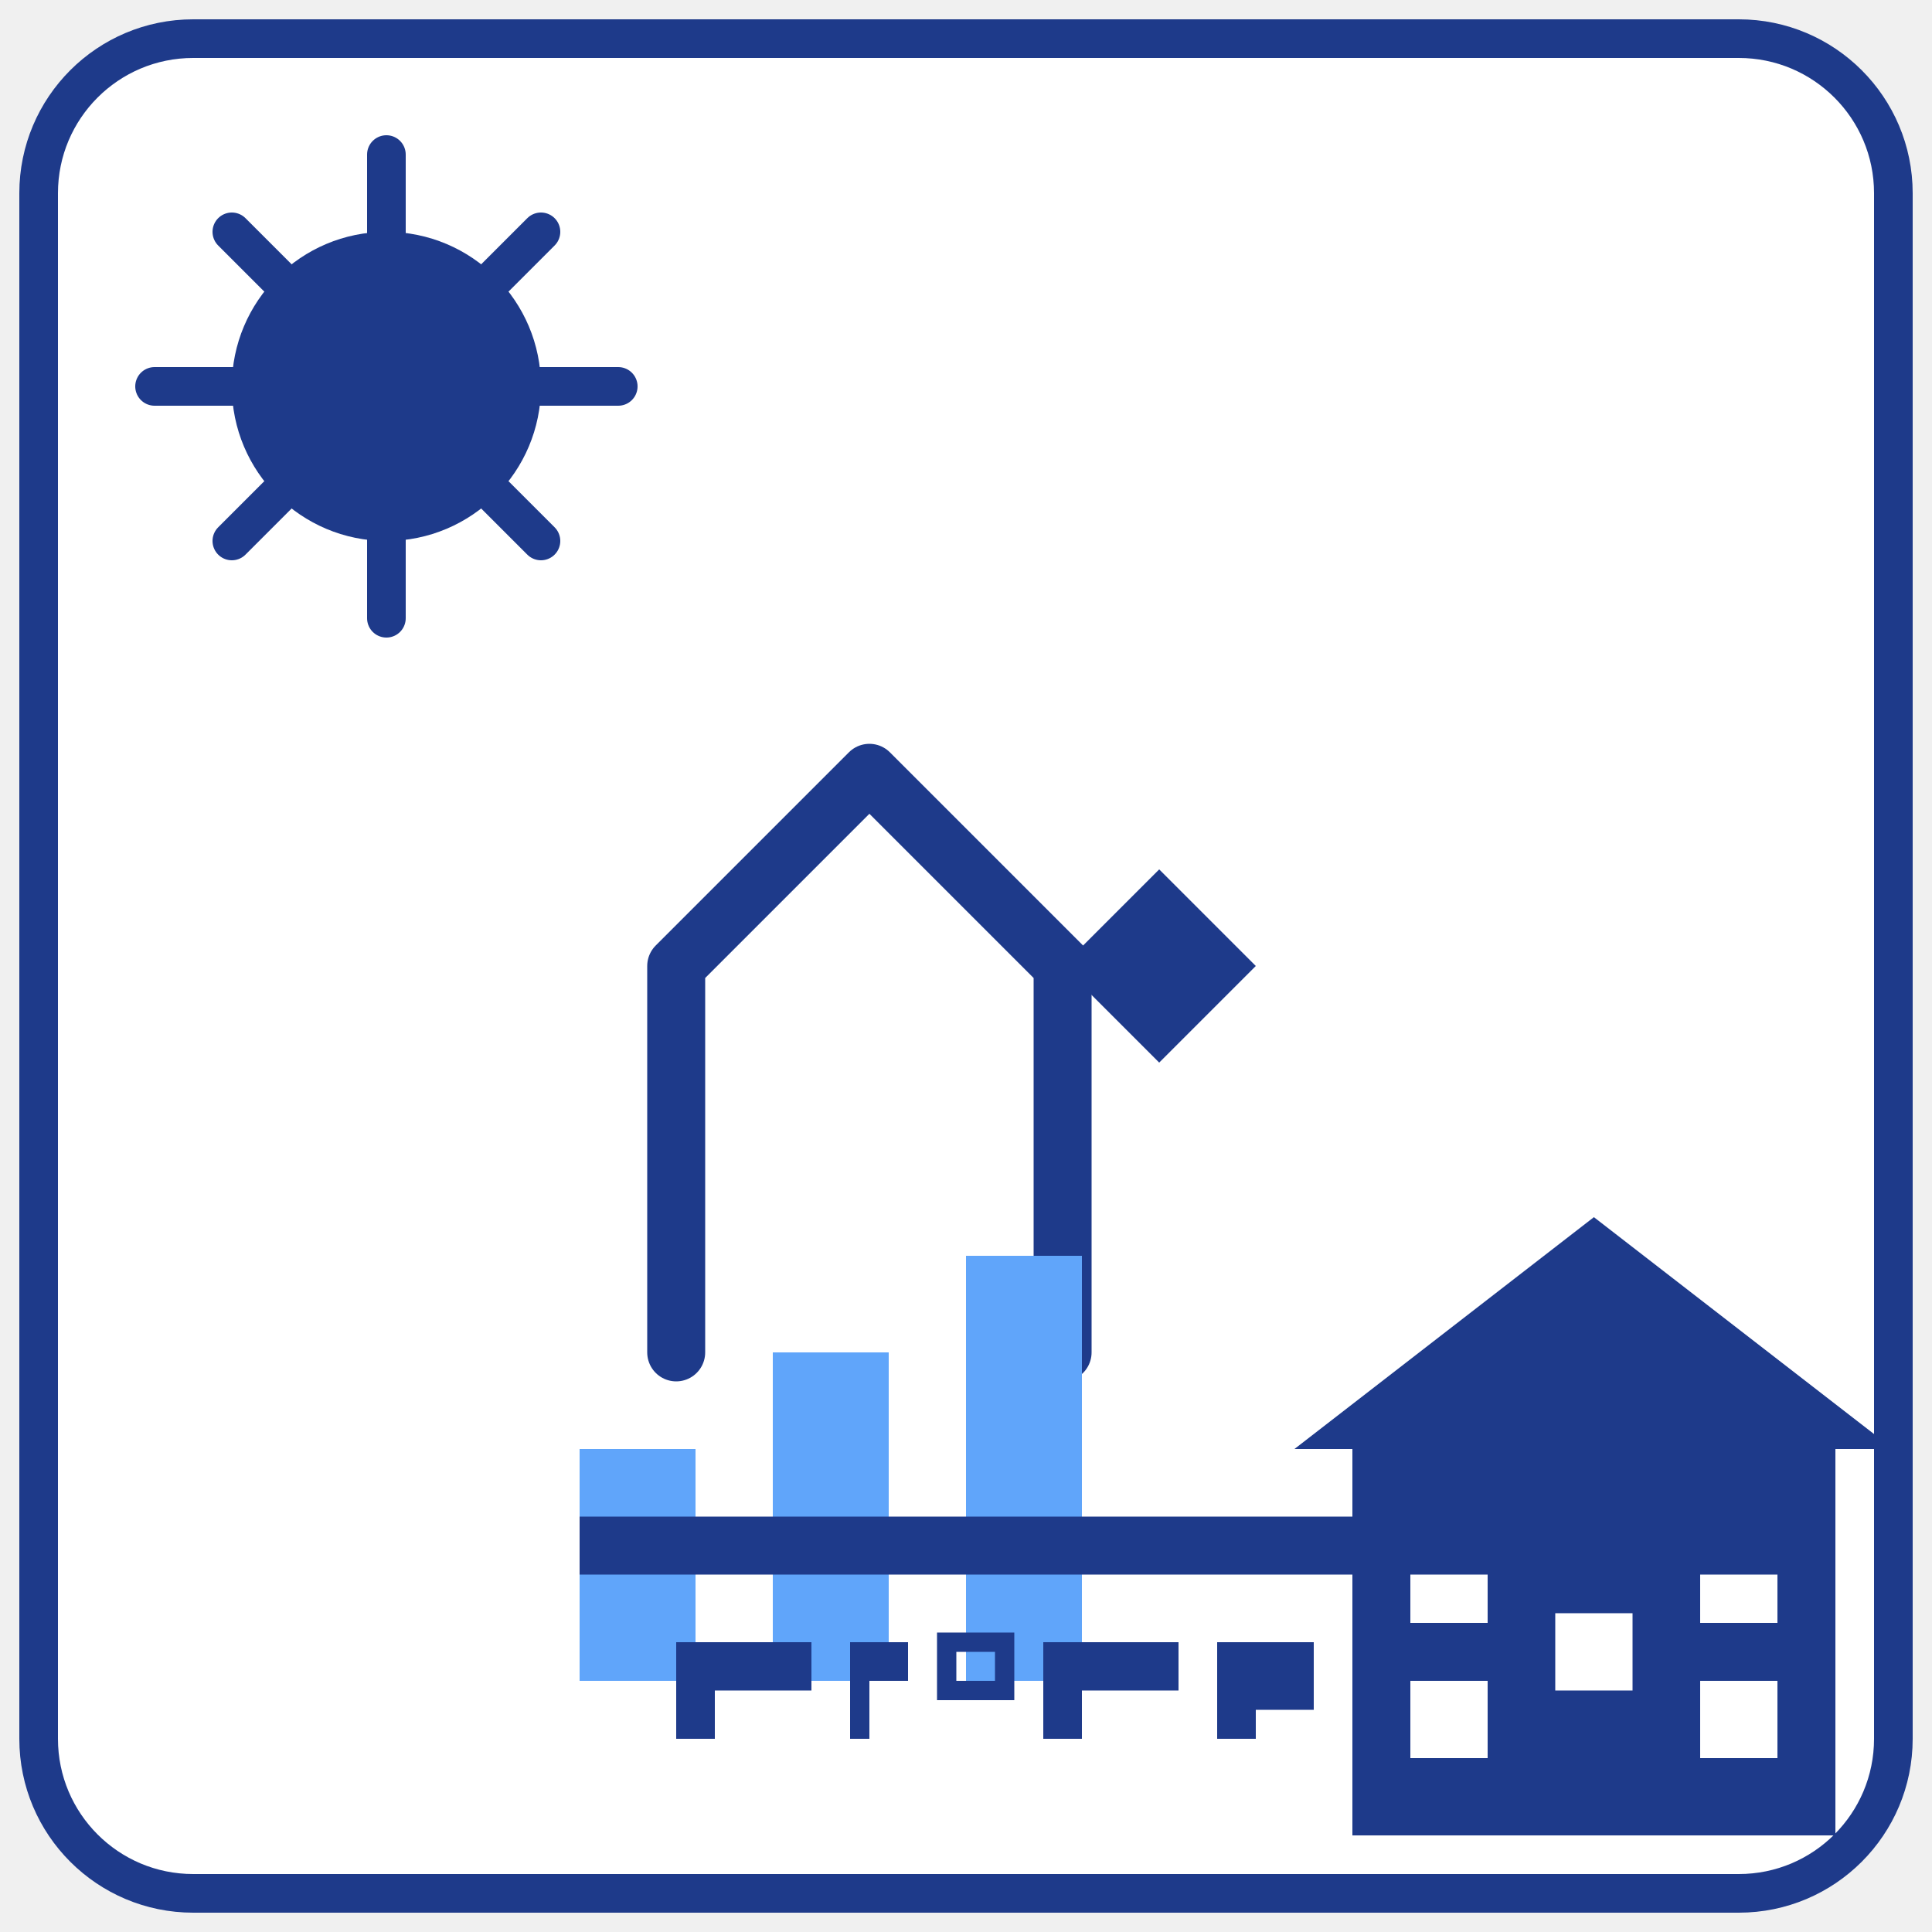
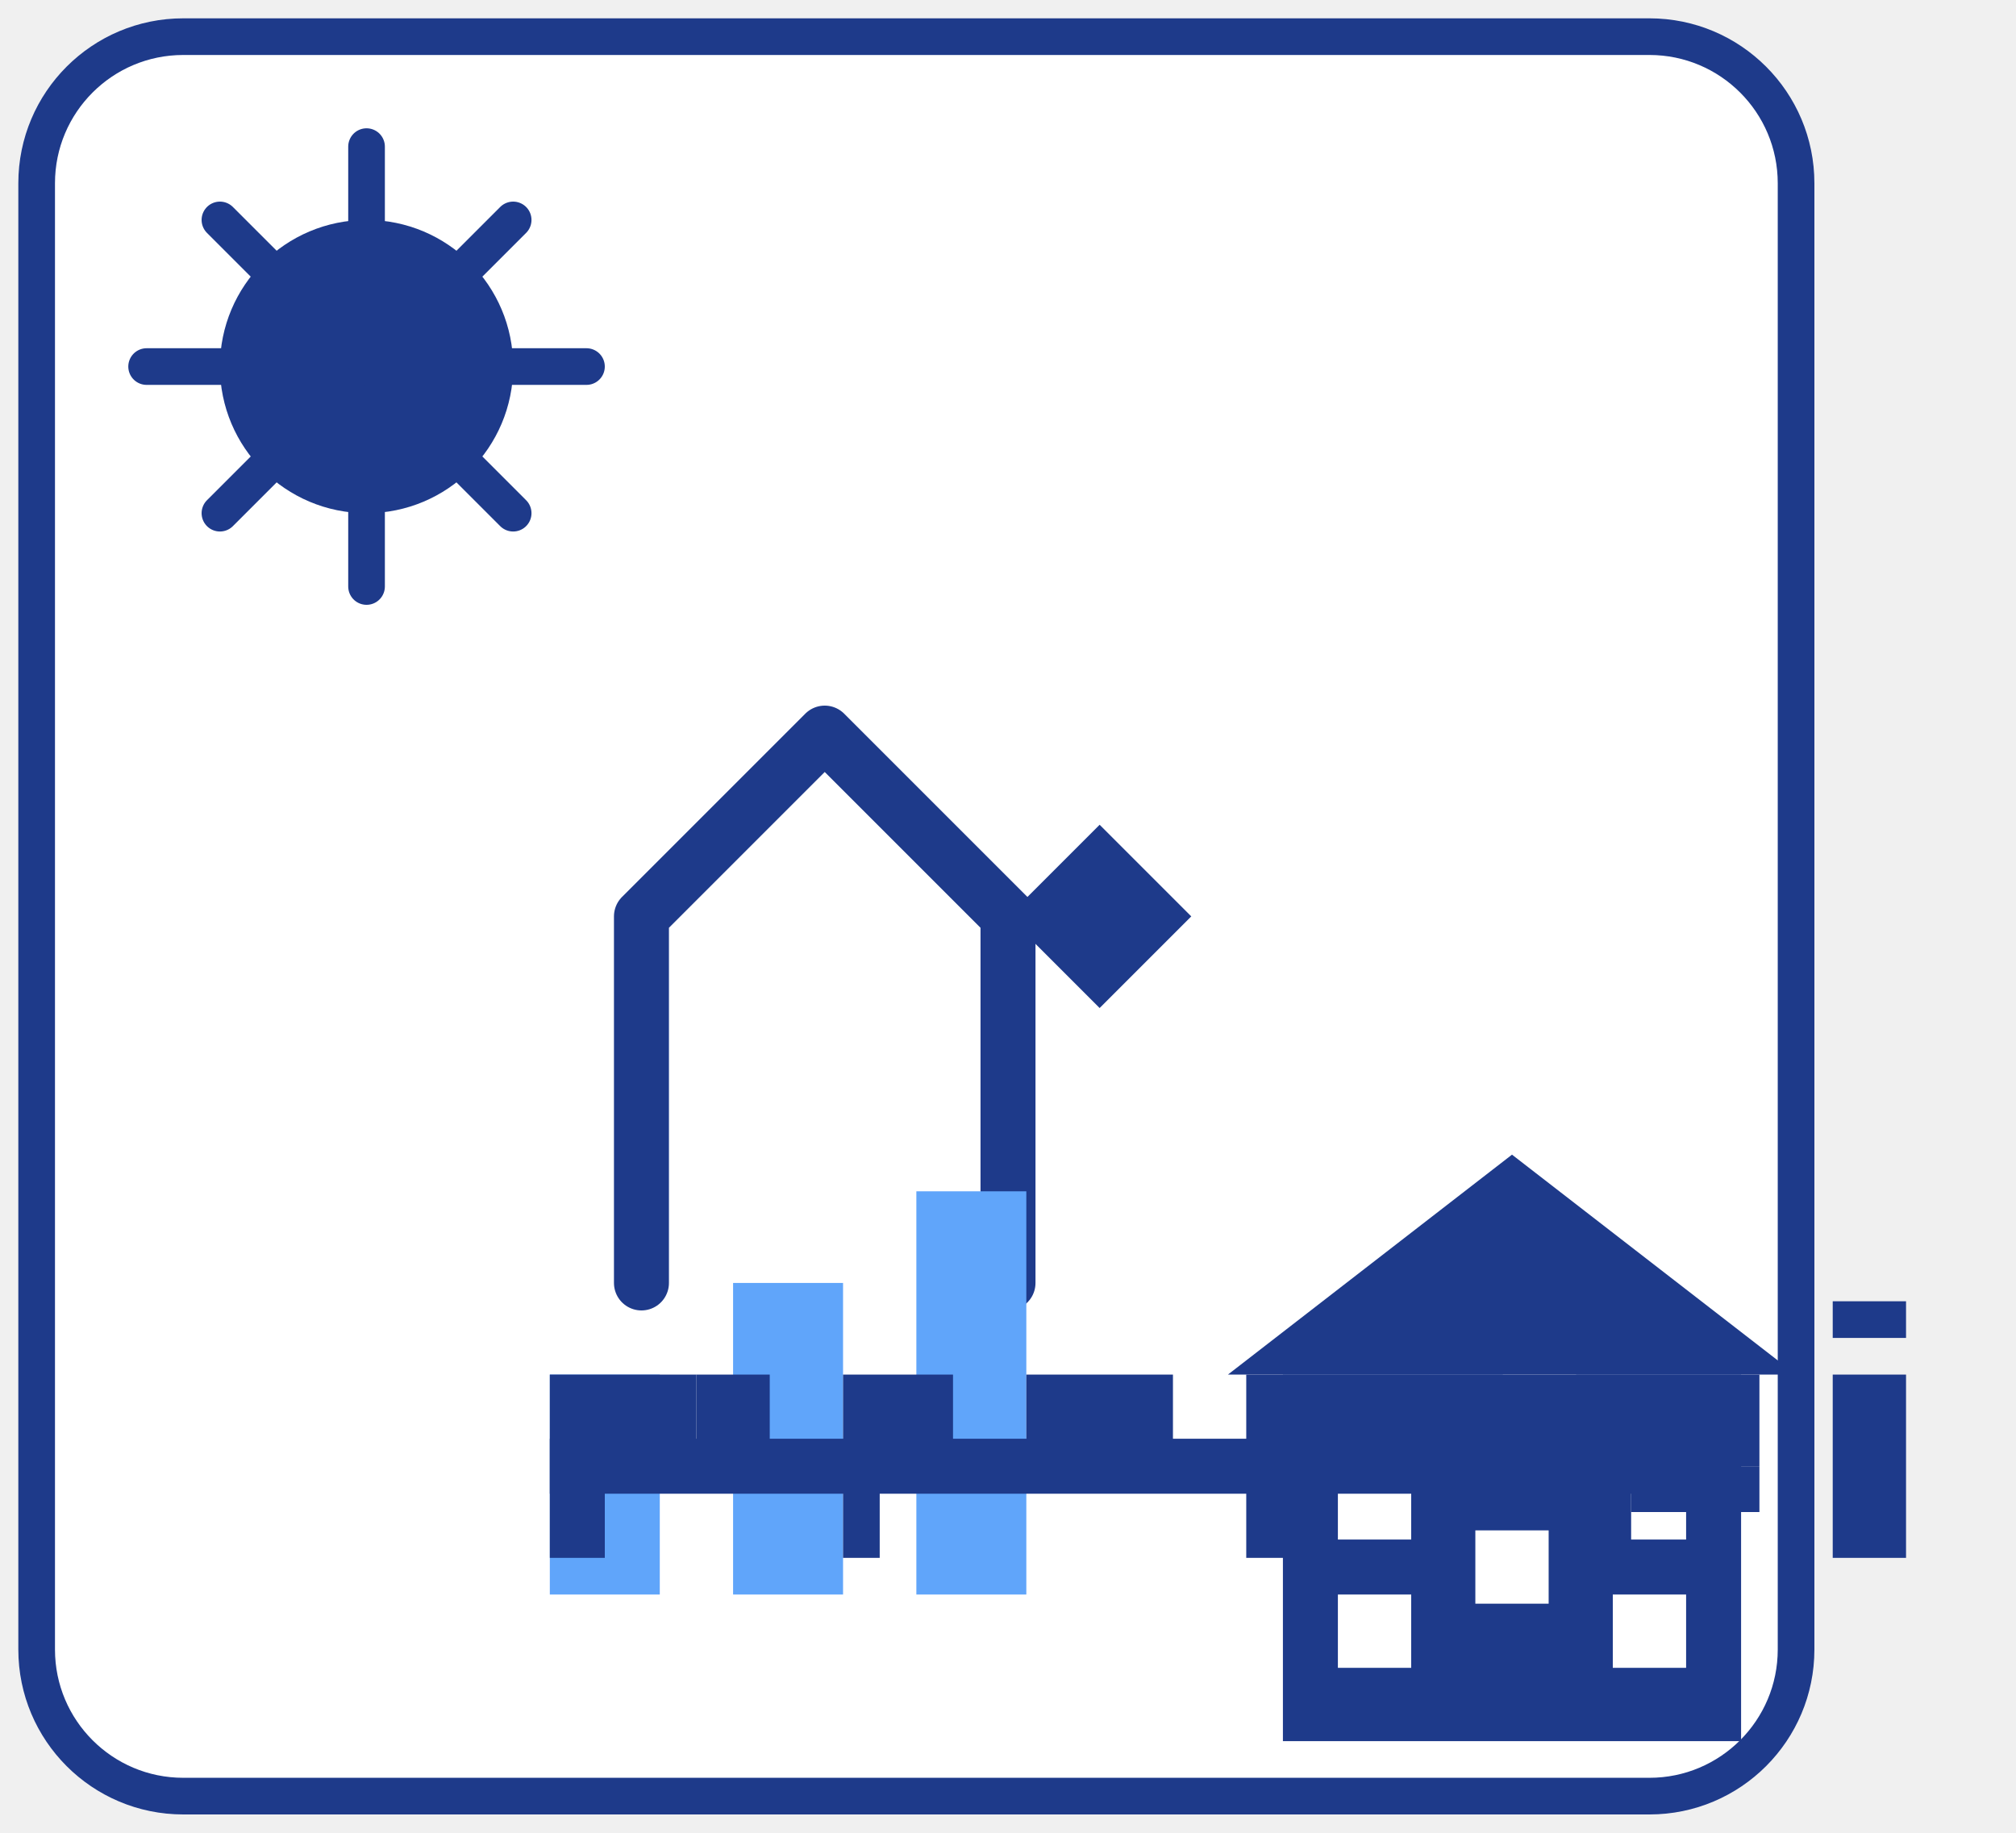
- <svg xmlns="http://www.w3.org/2000/svg" viewBox="0 0 100 100" preserveAspectRatio="xMidYMid meet">
+ <svg xmlns="http://www.w3.org/2000/svg" viewBox="0 0 110 100" preserveAspectRatio="xMidYMid meet">
  <defs>
    <linearGradient id="logo-propfi-gradient" x1="0%" y1="0%" x2="100%" y2="100%">
      <stop offset="0%" style="stop-color:#1E3A8A;stop-opacity:1" />
      <stop offset="100%" style="stop-color:#3B82F6;stop-opacity:1" />
    </linearGradient>
  </defs>
  <rect x="2" y="2" width="96" height="96" rx="8" ry="8" fill="white" stroke="#1E3A8A" stroke-width="2" vector-effect="non-scaling-stroke" />
  <g id="logo-propfi-sun">
    <circle cx="20" cy="20" r="8" fill="#1E3A8A" />
    <g stroke="#1E3A8A" stroke-width="2" stroke-linecap="round" vector-effect="non-scaling-stroke">
      <line x1="20" y1="20" x2="20" y2="8" />
      <line x1="20" y1="20" x2="28" y2="12" />
      <line x1="20" y1="20" x2="28" y2="28" />
      <line x1="20" y1="20" x2="20" y2="32" />
      <line x1="20" y1="20" x2="12" y2="28" />
      <line x1="20" y1="20" x2="12" y2="12" />
      <line x1="20" y1="20" x2="8" y2="20" />
      <line x1="20" y1="20" x2="32" y2="20" />
    </g>
  </g>
  <g id="logo-propfi-chart" vector-effect="non-scaling-stroke">
    <path d="M 35 70 L 35 50 L 45 40 L 55 50 L 55 70" stroke="#1E3A8A" stroke-width="3" fill="none" stroke-linecap="round" stroke-linejoin="round" />
    <path d="M 55 50 L 60 45 L 65 50 L 60 55 Z" fill="#1E3A8A" />
    <rect x="30" y="75" width="6" height="12" fill="#60A5FA" />
    <rect x="40" y="70" width="6" height="17" fill="#60A5FA" />
    <rect x="50" y="65" width="6" height="22" fill="#60A5FA" />
  </g>
  <g id="logo-propfi-building" transform="translate(70, 55)">
    <rect x="0" y="20" width="25" height="20" fill="#1E3A8A" />
    <path d="M-3 20 L12.5 8 L28 20 Z" fill="#1E3A8A" />
    <rect x="3" y="25" width="4" height="4" fill="white" />
    <rect x="18" y="25" width="4" height="4" fill="white" />
    <rect x="3" y="32" width="4" height="4" fill="white" />
    <rect x="18" y="32" width="4" height="4" fill="white" />
    <rect x="10.5" y="28.5" width="4" height="4" fill="white" />
  </g>
  <line x1="30" y1="80" x2="95" y2="80" stroke="#1E3A8A" stroke-width="3" vector-effect="non-scaling-stroke" />
  <g id="logo-propfi-text">
-     <path d="M 35 90 L 35 85 L 40 85 L 40 87.5 L 37 87.5 L 37 90 Z" fill="#1E3A8A" />
-     <path d="M 40 85 L 42 85 L 42 87.5 L 40 87.5 Z" fill="#1E3A8A" />
-     <path d="M 44 90 L 44 85 L 47 85 L 47 87 L 45 87 L 45 90 Z" fill="#1E3A8A" />
-     <path d="M 49 87.5 L 49 85 L 52 85 L 52 87.5 L 49 87.5 Z" fill="none" stroke="#1E3A8A" stroke-width="1" />
-     <path d="M 54 90 L 54 85 L 59 85 L 59 87.5 L 56 87.5 L 56 90 Z" fill="#1E3A8A" />
-     <path d="M 59 85 L 61 85 L 61 87.5 L 59 87.5 Z" fill="#1E3A8A" />
-     <path d="M 63 90 L 63 85 L 68 85 L 68 87 L 65 87 L 65 90 Z" fill="#1E3A8A" />
-     <path d="M 65 87 L 68 87 L 68 88.5 L 65 88.5 Z" fill="#1E3A8A" />
-     <path d="M 70 90 L 70 85 L 72 85 L 72 90 Z" fill="#1E3A8A" />
-     <path d="M 70 84 L 70 83 L 72 83 L 72 84 Z" fill="#1E3A8A" />
+     <path d="M 30 85 L 30 75 L 38 75 L 38 80 L 33 80 L 33 85 Z" fill="#1E3A8A" />
+     <path d="M 38 75 L 42 75 L 42 80 L 38 80 Z" fill="#1E3A8A" />
+     <path d="M 46 85 L 46 75 L 52 75 L 52 80 L 48 80 L 48 85 Z" fill="#1E3A8A" />
+     <path d="M 56 80 L 56 75 L 64 75 L 64 80 L 56 80 Z" fill="#1E3A8A" />
+     <path d="M 68 85 L 68 75 L 78 75 L 78 80 L 71 80 L 71 85 Z" fill="#1E3A8A" />
+     <path d="M 78 75 L 82 75 L 82 80 L 78 80 Z" fill="#1E3A8A" />
+     <path d="M 86 85 L 86 75 L 96 75 L 96 80 L 89 80 L 89 85 Z" fill="#1E3A8A" />
+     <path d="M 89 80 L 96 80 L 96 82.5 L 89 82.5 Z" fill="#1E3A8A" />
+     <path d="M 100 85 L 100 75 L 104 75 L 104 85 Z" fill="#1E3A8A" />
+     <path d="M 100 73 L 100 71 L 104 71 L 104 73 Z" fill="#1E3A8A" />
  </g>
</svg>
